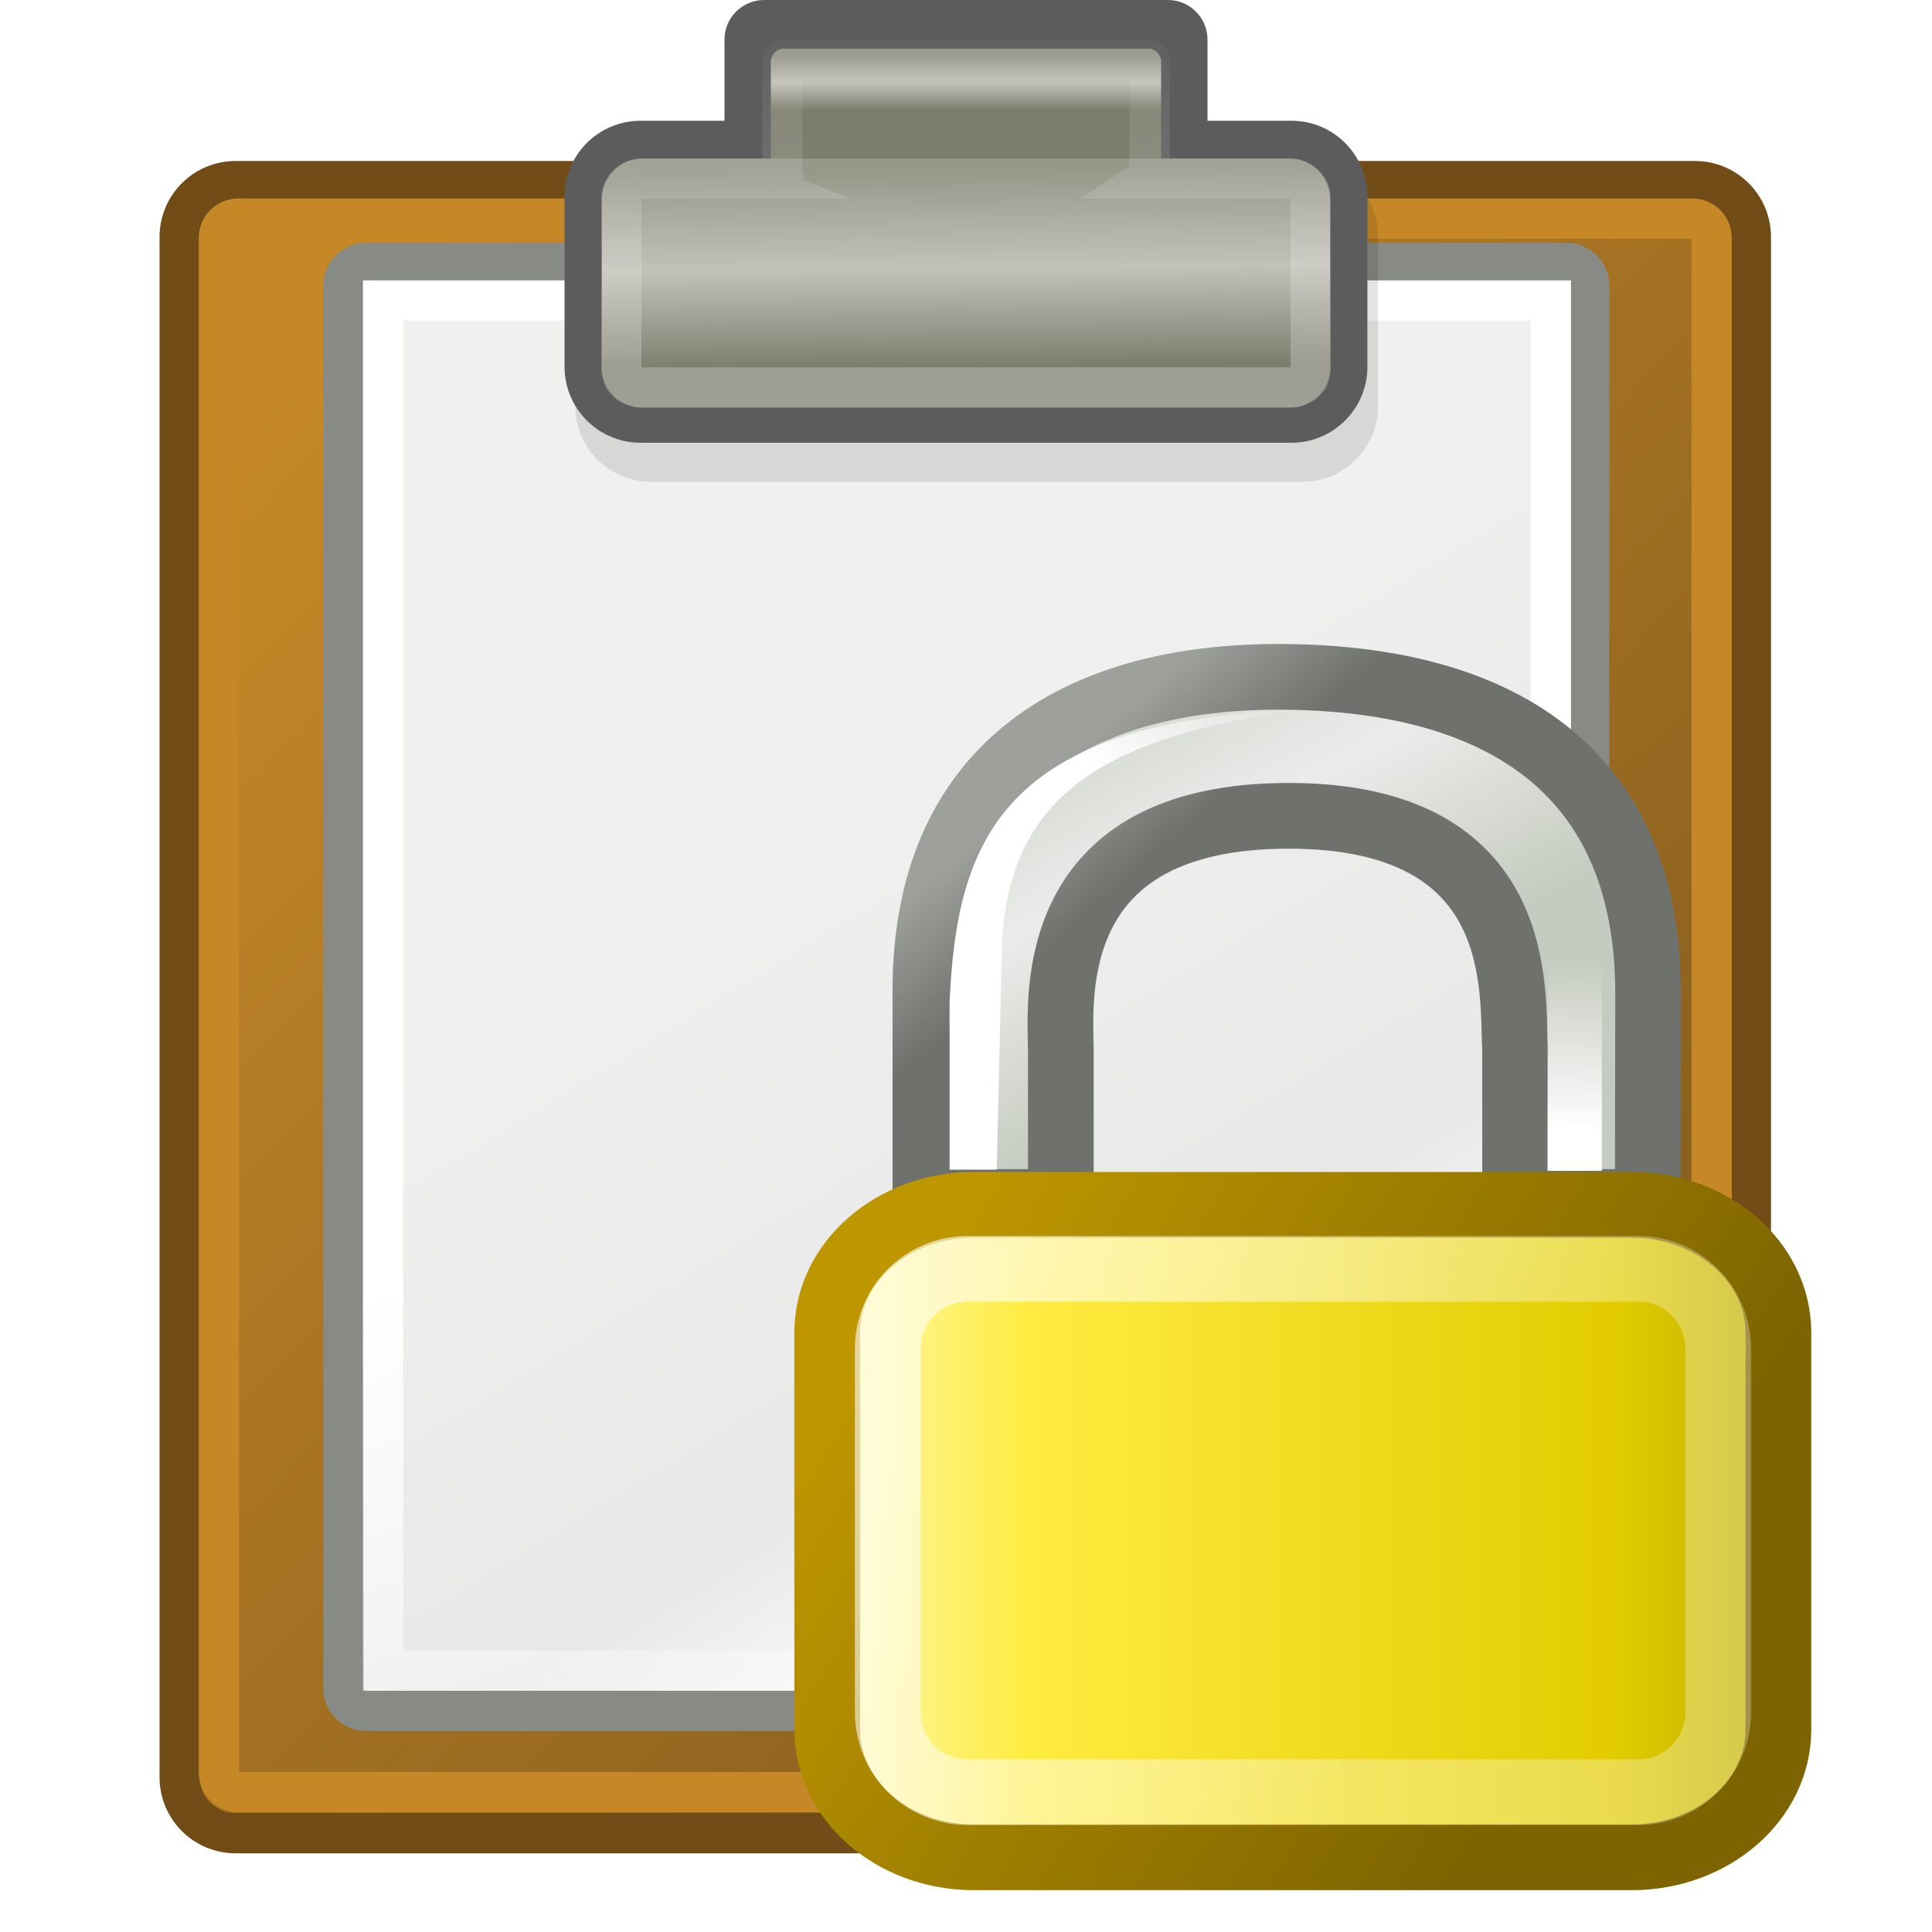
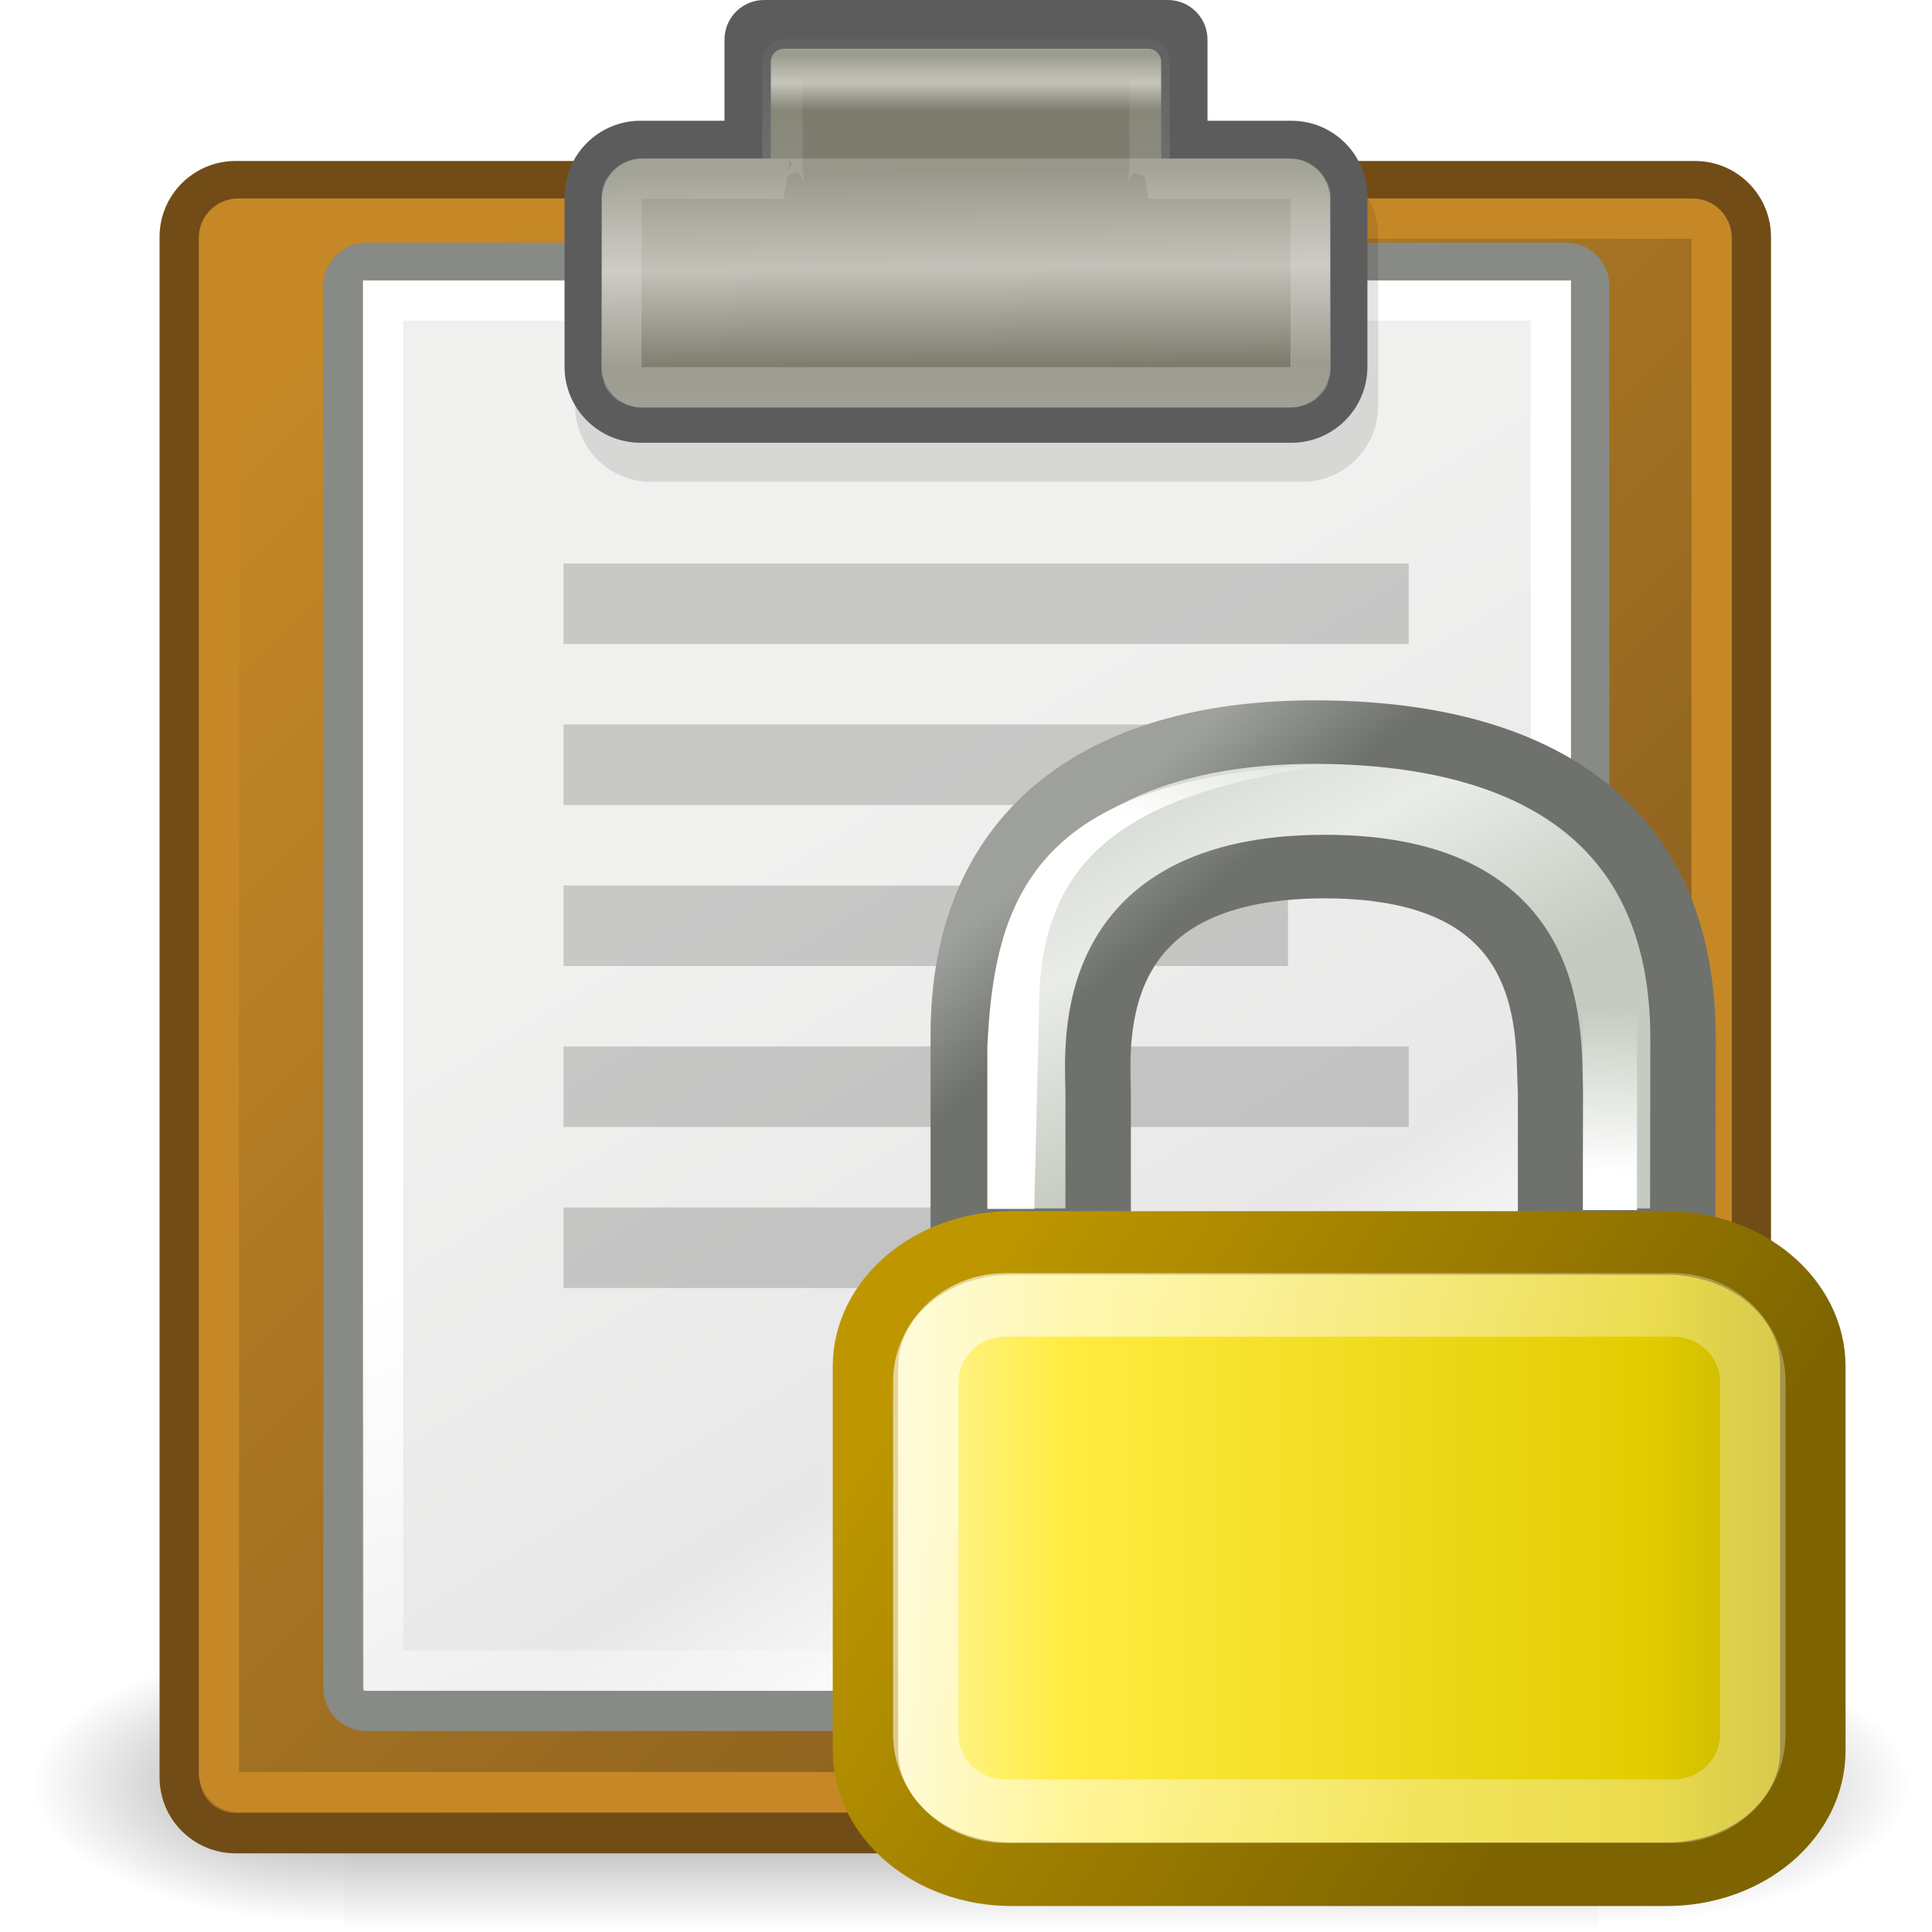
- <svg xmlns="http://www.w3.org/2000/svg" xmlns:xlink="http://www.w3.org/1999/xlink" width="48px" height="48px" id="svg12360">
+ <svg xmlns="http://www.w3.org/2000/svg" xmlns:xlink="http://www.w3.org/1999/xlink" width="48" height="48" id="svg12360" version="1.1">
  <defs id="defs12362">
+     <linearGradient id="linearGradient3871">
+       <stop style="stop-color:#000000;stop-opacity:1;" offset="0" id="stop3873" />
+       <stop style="stop-color:#000000;stop-opacity:0;" offset="1" id="stop3875" />
+     </linearGradient>
+     <radialGradient xlink:href="#linearGradient5060" id="radialGradient5031" gradientUnits="userSpaceOnUse" gradientTransform="matrix(-2.774389,0,0,1.969706,112.7623,-872.8854)" cx="605.714" cy="486.648" fx="605.714" fy="486.648" r="117.143" />
+     <linearGradient id="linearGradient5060">
+       <stop style="stop-color:black;stop-opacity:1;" offset="0" id="stop5062" />
+       <stop style="stop-color:black;stop-opacity:0;" offset="1" id="stop5064" />
+     </linearGradient>
+     <radialGradient xlink:href="#linearGradient5060" id="radialGradient5029" gradientUnits="userSpaceOnUse" gradientTransform="matrix(2.774389,0,0,1.969706,-1891.633,-872.8854)" cx="605.714" cy="486.648" fx="605.714" fy="486.648" r="117.143" />
+     <linearGradient id="linearGradient5048">
+       <stop style="stop-color:black;stop-opacity:0;" offset="0" id="stop5050" />
+       <stop id="stop5056" offset="0.5" style="stop-color:black;stop-opacity:1;" />
+       <stop style="stop-color:black;stop-opacity:0;" offset="1" id="stop5052" />
+     </linearGradient>
+     <linearGradient xlink:href="#linearGradient5048" id="linearGradient5027" gradientUnits="userSpaceOnUse" gradientTransform="matrix(2.774389,0,0,1.969706,-1892.179,-872.8854)" x1="302.857" y1="366.648" x2="302.857" y2="609.505" />
    <linearGradient id="linearGradient2259">
      <stop style="stop-color:#ffffff;stop-opacity:1;" offset="0" id="stop2261" />
      <stop style="stop-color:#ffffff;stop-opacity:0;" offset="1" id="stop2263" />
    </linearGradient>
    <linearGradient id="linearGradient2251">
      <stop style="stop-color:#ffffff;stop-opacity:1;" offset="0" id="stop2253" />
      <stop style="stop-color:#ffffff;stop-opacity:0;" offset="1" id="stop2255" />
    </linearGradient>
    <linearGradient id="linearGradient2239">
      <stop style="stop-color:#ffffff;stop-opacity:1;" offset="0" id="stop2241" />
      <stop style="stop-color:#ffffff;stop-opacity:0;" offset="1" id="stop2243" />
    </linearGradient>
    <linearGradient id="linearGradient2224">
      <stop style="stop-color:#7c7c7c;stop-opacity:1;" offset="0" id="stop2226" />
      <stop style="stop-color:#b8b8b8;stop-opacity:1;" offset="1" id="stop2228" />
    </linearGradient>
    <linearGradient id="linearGradient2216">
      <stop style="stop-color:#000000;stop-opacity:1;" offset="0" id="stop2218" />
      <stop style="stop-color:#000000;stop-opacity:0;" offset="1" id="stop2220" />
    </linearGradient>
    <linearGradient id="linearGradient15234">
      <stop style="stop-color:#97978a;stop-opacity:1;" offset="0" id="stop15236" />
      <stop id="stop15242" offset="0.5" style="stop-color:#c2c2b9;stop-opacity:1;" />
      <stop style="stop-color:#7d7d6f;stop-opacity:1;" offset="1" id="stop15238" />
    </linearGradient>
    <linearGradient id="linearGradient15218">
      <stop style="stop-color:#f0f0ef;stop-opacity:1;" offset="0" id="stop15220" />
      <stop id="stop2269" offset="0.599" style="stop-color:#e8e8e8;stop-opacity:1;" />
      <stop id="stop2267" offset="0.828" style="stop-color:#ffffff;stop-opacity:1;" />
      <stop style="stop-color:#d8d8d3;stop-opacity:1;" offset="1" id="stop15222" />
    </linearGradient>
    <linearGradient id="linearGradient14484">
      <stop style="stop-color:#c68827;stop-opacity:1;" offset="0" id="stop14486" />
      <stop style="stop-color:#89601f;stop-opacity:1;" offset="1" id="stop14488" />
    </linearGradient>
    <linearGradient id="linearGradient13746">
      <stop style="stop-color:#646459;stop-opacity:1;" offset="0" id="stop13748" />
      <stop style="stop-color:#646459;stop-opacity:0;" offset="1" id="stop13750" />
    </linearGradient>
-     <radialGradient xlink:href="#linearGradient13746" id="radialGradient13752" cx="24.648" cy="45.273" fx="24.648" fy="45.273" r="21.011" gradientTransform="matrix(1,0,0,0.110577,4.987330e-17,40.26648)" gradientUnits="userSpaceOnUse" />
+     <radialGradient xlink:href="#linearGradient13746" id="radialGradient13752" cx="24.648" cy="45.273" fx="24.648" fy="45.273" r="21.011" gradientTransform="matrix(1,0,0,0.110577,0,40.26648)" gradientUnits="userSpaceOnUse" />
    <linearGradient xlink:href="#linearGradient14484" id="linearGradient14490" x1="6.107" y1="10.451" x2="33.857" y2="37.88" gradientUnits="userSpaceOnUse" />
-     <linearGradient xlink:href="#linearGradient15218" id="linearGradient15224" x1="22.308" y1="18.992" x2="35.785" y2="39.498" gradientUnits="userSpaceOnUse" gradientTransform="matrix(1.065698,0,0,0.987595,-1.564439,7.487332e-2)" />
+     <linearGradient xlink:href="#linearGradient15218" id="linearGradient15224" x1="22.308" y1="18.992" x2="35.785" y2="39.498" gradientUnits="userSpaceOnUse" gradientTransform="matrix(1.065698,0,0,0.987595,-1.564439,0.07487332)" />
    <linearGradient xlink:href="#linearGradient15234" id="linearGradient15240" x1="25.405" y1="3.818" x2="25.464" y2="9.323" gradientUnits="userSpaceOnUse" gradientTransform="matrix(1.052632,0,0,1,-1.789474,0)" />
    <linearGradient xlink:href="#linearGradient2216" id="linearGradient2222" x1="36.812" y1="39.156" x2="39.062" y2="42.062" gradientUnits="userSpaceOnUse" />
    <linearGradient xlink:href="#linearGradient2224" id="linearGradient2230" x1="35.997" y1="40.458" x2="33.665" y2="37.771" gradientUnits="userSpaceOnUse" />
    <linearGradient xlink:href="#linearGradient2239" id="linearGradient2245" x1="25.683" y1="12.172" x2="25.692" y2="-0.203" gradientUnits="userSpaceOnUse" />
    <linearGradient xlink:href="#linearGradient2251" id="linearGradient2257" x1="33.396" y1="36.921" x2="34.17" y2="38.07" gradientUnits="userSpaceOnUse" />
    <linearGradient xlink:href="#linearGradient2259" id="linearGradient2265" x1="26.076" y1="26.697" x2="30.811" y2="42.007" gradientUnits="userSpaceOnUse" />
    <linearGradient xlink:href="#linearGradient15234" id="linearGradient2283" gradientUnits="userSpaceOnUse" gradientTransform="matrix(0.538743,0,0,0.511806,10.8008,-0.58264)" x1="25.405" y1="3.818" x2="25.405" y2="6.481" />
    <linearGradient xlink:href="#linearGradient15234" id="linearGradient2287" gradientUnits="userSpaceOnUse" gradientTransform="matrix(1.005222,0,0,0.883928,-0.627923,0.84375)" x1="25.405" y1="3.818" x2="25.464" y2="9.323" />
-     <linearGradient y2="14.26" x2="11.779" y1="20.58" x1="11.5" gradientTransform="matrix(0.980472,0,0,0.490236,34.67523,22.83397)" gradientUnits="userSpaceOnUse" id="linearGradient1898" xlink:href="#linearGradient12071" />
-     <linearGradient y2="3.957" x2="17.859" y1="6.88" x1="14.218" gradientTransform="matrix(0.980472,0,0,0.461806,23.89003,23.47875)" gradientUnits="userSpaceOnUse" id="linearGradient1896" xlink:href="#linearGradient12071" />
-     <linearGradient y2="36.127" x2="30.875" y1="25.002" x1="10.907" gradientTransform="matrix(0.453445,0,0,0.470026,30.17248,24.3894)" gradientUnits="userSpaceOnUse" id="linearGradient1894" xlink:href="#linearGradient9845" />
-     <linearGradient y2="25.794" x2="8.671" y1="41.792" x1="31.63" gradientTransform="matrix(0.490236,0,0,0.534297,29.28263,22.22637)" gradientUnits="userSpaceOnUse" id="linearGradient1892" xlink:href="#linearGradient11327" />
-     <linearGradient y2="32.162" x2="40.938" y1="32.162" x1="6.727" gradientTransform="matrix(0.490236,0,0,0.534297,29.28263,21.67589)" gradientUnits="userSpaceOnUse" id="linearGradient1890" xlink:href="#linearGradient2092" />
-     <linearGradient y2="6.04" x2="16.198" y1="9.664" x1="19.251" gradientTransform="matrix(0.480246,0,0,0.497322,29.22711,23.01153)" gradientUnits="userSpaceOnUse" id="linearGradient1888" xlink:href="#linearGradient11335" />
-     <linearGradient y2="18.414" x2="20.087" y1="4.36" x1="12.887" gradientTransform="matrix(0.480246,0,0,0.497322,29.22711,23.01153)" gradientUnits="userSpaceOnUse" id="linearGradient1886" xlink:href="#linearGradient10591" />
-     <linearGradient xlink:href="#linearGradient2329" id="linearGradient2337" x1="-35.123" y1="34.242" x2="-35.075" y2="30.962" gradientUnits="userSpaceOnUse" />
-     <linearGradient xlink:href="#linearGradient2321" id="linearGradient2327" x1="-35.658" y1="33.416" x2="-35.658" y2="28.206" gradientUnits="userSpaceOnUse" />
-     <linearGradient xlink:href="#linearGradient2253" id="linearGradient1561" gradientUnits="userSpaceOnUse" gradientTransform="matrix(1.104397,0,0,0.905471,4.5,2.875)" x1="10.391" y1="5.382" x2="32.537" y2="31.246" />
-     <linearGradient xlink:href="#linearGradient2711" id="linearGradient2733" gradientUnits="userSpaceOnUse" x1="34.301" y1="3.938" x2="35.521" y2="3.845" />
-     <linearGradient xlink:href="#linearGradient2711" id="linearGradient2729" gradientUnits="userSpaceOnUse" x1="34.301" y1="3.938" x2="35.521" y2="3.845" />
-     <linearGradient xlink:href="#linearGradient2711" id="linearGradient2725" gradientUnits="userSpaceOnUse" x1="34.301" y1="3.938" x2="35.521" y2="3.845" />
-     <linearGradient xlink:href="#linearGradient2711" id="linearGradient2721" gradientUnits="userSpaceOnUse" x1="34.301" y1="3.938" x2="35.521" y2="3.845" />
-     <linearGradient xlink:href="#linearGradient2711" id="linearGradient2717" x1="34.301" y1="3.938" x2="35.521" y2="3.845" gradientUnits="userSpaceOnUse" />
-     <linearGradient xlink:href="#linearGradient2701" id="linearGradient2707" gradientTransform="matrix(1.816345,0,0,1.278927,2.5,-40.24508)" x1="12.207" y1="53.535" x2="12.128" y2="64.893" gradientUnits="userSpaceOnUse" />
-     <linearGradient xlink:href="#linearGradient2683" id="linearGradient2689" gradientTransform="matrix(5.705159,0,0,0.17528,5.5,2.195627)" x1="3.707" y1="171.291" x2="3.707" y2="162.451" gradientUnits="userSpaceOnUse" />
-     <linearGradient xlink:href="#linearGradient2675" id="linearGradient2681" gradientTransform="matrix(1.174139,0,0,0.945431,5.221825,1.543476)" x1="19.15" y1="32.622" x2="16.316" y2="8.867" gradientUnits="userSpaceOnUse" />
-     <linearGradient xlink:href="#linearGradient2667" id="linearGradient2673" gradientTransform="matrix(1.238977,0,0,0.895955,5.090553,1.543476)" x1="11.492" y1="1.654" x2="17.199" y2="26.729" gradientUnits="userSpaceOnUse" />
-     <radialGradient gradientUnits="userSpaceOnUse" r="8.766" fy="67.502" fx="12.576" cy="67.502" cx="12.576" gradientTransform="scale(1.925808,0.519262)" id="radialGradient2460" xlink:href="#linearGradient2454" />
-     <linearGradient gradientUnits="userSpaceOnUse" y2="55.201" x2="34.975" y1="13.005" x1="17.698" gradientTransform="matrix(1.108069,0,0,0.902471,5.5,3.875)" id="linearGradient2421" xlink:href="#linearGradient2415" />
-     <linearGradient gradientUnits="userSpaceOnUse" y2="33.34" x2="34.784" y1="7.229" x1="8.612" gradientTransform="matrix(1.129863,0,0,0.885063,2.875,1.570628)" id="linearGradient1506" xlink:href="#linearGradient2245" />
-     <linearGradient id="linearGradient1502">
-       <stop id="stop2247" offset="0" style="stop-color:#dde1d9;stop-opacity:1;" />
-       <stop id="stop2249" offset="1" style="stop-color:#cacdc6;stop-opacity:1;" />
+     <linearGradient xlink:href="#linearGradient10591" id="linearGradient1886" gradientUnits="userSpaceOnUse" gradientTransform="matrix(0.480246,0,0,0.497322,29.22711,23.01153)" x1="12.887" y1="4.36" x2="20.087" y2="18.414" />
+     <linearGradient id="linearGradient10591">
+       <stop style="stop-color:#cad0c6;stop-opacity:1;" offset="0" id="stop10593" />
+       <stop id="stop10599" offset="0.5" style="stop-color:#eaece9;stop-opacity:1;" />
+       <stop style="stop-color:#c5cbc0;stop-opacity:1;" offset="1" id="stop10595" />
    </linearGradient>
-     <linearGradient id="linearGradient2253">
-       <stop id="stop1499" offset="0" style="stop-color:#8f8f8f;stop-opacity:1;" />
-       <stop id="stop2257" offset="1" style="stop-color:#494949;stop-opacity:1;" />
+     <linearGradient xlink:href="#linearGradient11335" id="linearGradient1888" gradientUnits="userSpaceOnUse" gradientTransform="matrix(0.480246,0,0,0.497322,29.22711,23.01153)" x1="19.251" y1="9.664" x2="16.198" y2="6.04" />
+     <linearGradient id="linearGradient11335">
+       <stop style="stop-color:#6f716d;stop-opacity:1;" offset="0" id="stop11337" />
+       <stop style="stop-color:#9ea09c;stop-opacity:1;" offset="1" id="stop11339" />
    </linearGradient>
-     <linearGradient id="linearGradient2415">
-       <stop id="stop2417" offset="0" style="stop-color:#ffffff;stop-opacity:1;" />
-       <stop id="stop2419" offset="1" style="stop-color:#ffffff;stop-opacity:0;" />
+     <linearGradient xlink:href="#linearGradient2092" id="linearGradient1890" gradientUnits="userSpaceOnUse" gradientTransform="matrix(0.490236,0,0,0.534297,29.28263,21.67589)" x1="6.727" y1="32.162" x2="40.938" y2="32.162" />
+     <linearGradient id="linearGradient2092">
+       <stop id="stop2094" offset="0" style="stop-color:#fff7b0;stop-opacity:1;" />
+       <stop style="stop-color:#ffec41;stop-opacity:1;" offset="0.21" id="stop2098" />
+       <stop id="stop2293" offset="0.84" style="stop-color:#e2cc00;stop-opacity:1;" />
+       <stop id="stop2100" offset="1" style="stop-color:#c3af00;stop-opacity:1;" />
    </linearGradient>
-     <linearGradient id="linearGradient2454">
-       <stop id="stop2456" offset="0" style="stop-color:#000000;stop-opacity:1;" />
-       <stop id="stop2458" offset="1" style="stop-color:#000000;stop-opacity:0;" />
+     <linearGradient xlink:href="#linearGradient11327" id="linearGradient1892" gradientUnits="userSpaceOnUse" gradientTransform="matrix(0.490236,0,0,0.534297,29.28263,22.22637)" x1="31.63" y1="41.792" x2="8.671" y2="25.794" />
+     <linearGradient id="linearGradient11327">
+       <stop style="stop-color:#7d6400;stop-opacity:1;" offset="0" id="stop11329" />
+       <stop style="stop-color:#be9700;stop-opacity:1;" offset="1" id="stop11331" />
    </linearGradient>
-     <linearGradient id="linearGradient2667">
-       <stop style="stop-color:#ffffff;stop-opacity:1;" offset="0" id="stop2669" />
-       <stop style="stop-color:#fcfcff;stop-opacity:0;" offset="1" id="stop2671" />
+     <linearGradient xlink:href="#linearGradient9845" id="linearGradient1894" gradientUnits="userSpaceOnUse" gradientTransform="matrix(0.453445,0,0,0.470026,30.17248,24.3894)" x1="10.907" y1="25.002" x2="30.875" y2="36.127" />
+     <linearGradient id="linearGradient9845">
+       <stop style="stop-color:#ffffff;stop-opacity:1;" offset="0" id="stop9847" />
+       <stop style="stop-color:#ffffff;stop-opacity:0.495;" offset="1" id="stop9849" />
    </linearGradient>
-     <linearGradient id="linearGradient2675">
-       <stop style="stop-color:#5b5b97;stop-opacity:1;" offset="0" id="stop2677" />
-       <stop style="stop-color:#1b1b43;stop-opacity:1;" offset="1" id="stop2679" />
+     <linearGradient xlink:href="#linearGradient12071" id="linearGradient1896" gradientUnits="userSpaceOnUse" gradientTransform="matrix(0.980472,0,0,0.461806,23.89003,23.47875)" x1="14.218" y1="6.88" x2="17.859" y2="3.957" />
+     <linearGradient id="linearGradient12071">
+       <stop style="stop-color:#ffffff;stop-opacity:1;" offset="0" id="stop12073" />
+       <stop style="stop-color:#ffffff;stop-opacity:0;" offset="1" id="stop12075" />
    </linearGradient>
-     <linearGradient id="linearGradient2683">
-       <stop style="stop-color:#000000;stop-opacity:1;" offset="0" id="stop2685" />
-       <stop style="stop-color:#000000;stop-opacity:0;" offset="1" id="stop2687" />
-     </linearGradient>
-     <linearGradient id="linearGradient2701">
-       <stop style="stop-color:#585956;stop-opacity:1;" offset="0" id="stop2703" />
-       <stop style="stop-color:#bbbeb8;stop-opacity:1;" offset="1" id="stop2705" />
-     </linearGradient>
-     <linearGradient id="linearGradient2711">
-       <stop style="stop-color:#909090;stop-opacity:1;" offset="0" id="stop2713" />
-       <stop style="stop-color:#bebebe;stop-opacity:0;" offset="1" id="stop2715" />
-     </linearGradient>
-     <linearGradient id="linearGradient2321">
-       <stop style="stop-color:#7b7f7a;stop-opacity:1;" offset="0" id="stop2323" />
-       <stop style="stop-color:#7b7f7a;stop-opacity:0;" offset="1" id="stop2325" />
-     </linearGradient>
-     <linearGradient id="linearGradient2329">
-       <stop style="stop-color:#ffffff;stop-opacity:1;" offset="0" id="stop2331" />
-       <stop style="stop-color:#ffffff;stop-opacity:0;" offset="1" id="stop2333" />
-     </linearGradient>
-     <linearGradient id="linearGradient10591">
-       <stop id="stop10593" offset="0" style="stop-color:#cad0c6;stop-opacity:1;" />
-       <stop style="stop-color:#eaece9;stop-opacity:1;" offset="0.5" id="stop10599" />
-       <stop id="stop10595" offset="1" style="stop-color:#c5cbc0;stop-opacity:1;" />
-     </linearGradient>
-     <linearGradient id="linearGradient11335">
-       <stop id="stop11337" offset="0" style="stop-color:#6f716d;stop-opacity:1;" />
-       <stop id="stop11339" offset="1" style="stop-color:#9ea09c;stop-opacity:1;" />
-     </linearGradient>
-     <linearGradient id="linearGradient2092">
-       <stop style="stop-color:#fff7b0;stop-opacity:1;" offset="0" id="stop2094" />
-       <stop id="stop2098" offset="0.21" style="stop-color:#ffec41;stop-opacity:1;" />
-       <stop style="stop-color:#e2cc00;stop-opacity:1;" offset="0.84" id="stop2293" />
-       <stop style="stop-color:#c3af00;stop-opacity:1;" offset="1" id="stop2100" />
-     </linearGradient>
-     <linearGradient id="linearGradient11327">
-       <stop id="stop11329" offset="0" style="stop-color:#7d6400;stop-opacity:1;" />
-       <stop id="stop11331" offset="1" style="stop-color:#be9700;stop-opacity:1;" />
-     </linearGradient>
-     <linearGradient id="linearGradient9845">
-       <stop id="stop9847" offset="0" style="stop-color:#ffffff;stop-opacity:1;" />
-       <stop id="stop9849" offset="1" style="stop-color:#ffffff;stop-opacity:0.495;" />
-     </linearGradient>
-     <linearGradient id="linearGradient12071">
-       <stop id="stop12073" offset="0" style="stop-color:#ffffff;stop-opacity:1;" />
-       <stop id="stop12075" offset="1" style="stop-color:#ffffff;stop-opacity:0;" />
-     </linearGradient>
+     <linearGradient xlink:href="#linearGradient12071" id="linearGradient1898" gradientUnits="userSpaceOnUse" gradientTransform="matrix(0.980472,0,0,0.490236,34.67523,22.83397)" x1="11.5" y1="20.58" x2="11.779" y2="14.26" />
+     <linearGradient y2="14.26" x2="11.779" y1="20.58" x1="11.5" gradientTransform="matrix(0.980472,0,0,0.490236,34.67523,22.83397)" gradientUnits="userSpaceOnUse" id="linearGradient3131" xlink:href="#linearGradient12071" />
+     <linearGradient xlink:href="#linearGradient3871" id="linearGradient3877" x1="31.01" y1="38.446" x2="37.838" y2="38.446" gradientUnits="userSpaceOnUse" />
+     <linearGradient xlink:href="#linearGradient10591" id="linearGradient3111" gradientUnits="userSpaceOnUse" gradientTransform="matrix(0.480246,0,0,0.497322,29.22711,23.01153)" x1="12.887" y1="4.36" x2="20.087" y2="18.414" />
+     <linearGradient xlink:href="#linearGradient11335" id="linearGradient3113" gradientUnits="userSpaceOnUse" gradientTransform="matrix(0.480246,0,0,0.497322,29.22711,23.01153)" x1="19.251" y1="9.664" x2="16.198" y2="6.04" />
+     <linearGradient xlink:href="#linearGradient2092" id="linearGradient3115" gradientUnits="userSpaceOnUse" gradientTransform="matrix(0.490236,0,0,0.534297,29.28263,21.67589)" x1="6.727" y1="32.162" x2="40.938" y2="32.162" />
+     <linearGradient xlink:href="#linearGradient11327" id="linearGradient3117" gradientUnits="userSpaceOnUse" gradientTransform="matrix(0.490236,0,0,0.534297,29.28263,22.22637)" x1="31.63" y1="41.792" x2="8.671" y2="25.794" />
+     <linearGradient xlink:href="#linearGradient9845" id="linearGradient3119" gradientUnits="userSpaceOnUse" gradientTransform="matrix(0.453445,0,0,0.470026,30.17248,24.3894)" x1="10.907" y1="25.002" x2="30.875" y2="36.127" />
+     <linearGradient xlink:href="#linearGradient12071" id="linearGradient3121" gradientUnits="userSpaceOnUse" gradientTransform="matrix(0.980472,0,0,0.461806,23.89003,23.47875)" x1="14.218" y1="6.88" x2="17.859" y2="3.957" />
+     <linearGradient xlink:href="#linearGradient12071" id="linearGradient3123" gradientUnits="userSpaceOnUse" gradientTransform="matrix(0.980472,0,0,0.490236,34.67523,22.83397)" x1="11.5" y1="20.58" x2="11.779" y2="14.26" />
  </defs>
  <g id="layer1">
-     <rect style="opacity:1;fill:url(#linearGradient14490);fill-opacity:1.0;fill-rule:evenodd;stroke:#714c16;stroke-width:1;stroke-linecap:butt;stroke-linejoin:miter;stroke-miterlimit:4;stroke-dasharray:none;stroke-dashoffset:0;stroke-opacity:1" id="rect12368" width="39.036" height="41.045" x="4.464" y="4.5" rx="1.388" ry="1.388" />
-     <rect style="opacity:1;fill:url(#linearGradient15224);fill-opacity:1;fill-rule:evenodd;stroke:#888a85;stroke-width:1;stroke-linecap:butt;stroke-linejoin:miter;stroke-miterlimit:4;stroke-dasharray:none;stroke-dashoffset:0;stroke-opacity:1" id="rect12413" width="30.952" height="35.977" x="8.532" y="6.53" rx="0.567" ry="0.567" />
-     <rect style="opacity:1;fill:#5c5c5c;fill-opacity:1;fill-rule:evenodd;stroke:none;stroke-width:1;stroke-linecap:butt;stroke-linejoin:miter;stroke-miterlimit:4;stroke-dasharray:none;stroke-dashoffset:0;stroke-opacity:1" id="rect13756" width="12" height="4" x="18" y="0" rx="0.984" ry="0.984" />
-     <rect style="opacity:1;fill:none;fill-opacity:1;fill-rule:evenodd;stroke:url(#linearGradient2265);stroke-width:1;stroke-linecap:butt;stroke-linejoin:miter;stroke-miterlimit:4;stroke-dasharray:none;stroke-dashoffset:0;stroke-opacity:1" id="rect15244" width="29.014" height="34.041" x="9.517" y="7.467" rx="0" ry="0" />
-     <rect style="opacity:1;fill:none;fill-opacity:1;fill-rule:evenodd;stroke:#c68827;stroke-width:1;stroke-linecap:butt;stroke-linejoin:miter;stroke-miterlimit:4;stroke-dasharray:none;stroke-dashoffset:0;stroke-opacity:1" id="rect15974" width="37.086" height="39.093" x="5.439" y="5.431" rx="0.479" ry="0.479" />
-     <rect ry="1.388" rx="1.388" y="4.472" x="14.791" height="7" width="18.947" id="rect2208" style="opacity:0.108;fill:#000000;fill-opacity:1;fill-rule:evenodd;stroke:#000000;stroke-width:1;stroke-linecap:butt;stroke-linejoin:miter;stroke-miterlimit:4;stroke-dasharray:none;stroke-dashoffset:0;stroke-opacity:1" />
-     <rect ry="1.388" rx="1.388" y="3.5" x="14.526" height="7" width="18.947" id="rect2285" style="opacity:1;fill:url(#linearGradient15240);fill-opacity:1;fill-rule:evenodd;stroke:#5c5c5c;stroke-width:1;stroke-linecap:butt;stroke-linejoin:miter;stroke-miterlimit:4;stroke-dasharray:none;stroke-dashoffset:0;stroke-opacity:1" />
-     <rect ry="0.325" rx="0.325" y="1.209" x="19.151" height="3.583" width="9.697" id="rect2281" style="opacity:1;fill:url(#linearGradient2283);fill-opacity:1;fill-rule:evenodd;stroke:none;stroke-width:1;stroke-linecap:butt;stroke-linejoin:miter;stroke-miterlimit:4;stroke-dasharray:none;stroke-dashoffset:0;stroke-opacity:1" />
-     <rect style="opacity:1;fill:url(#linearGradient2287);fill-opacity:1;fill-rule:evenodd;stroke:none;stroke-width:1;stroke-linecap:butt;stroke-linejoin:miter;stroke-miterlimit:4;stroke-dasharray:none;stroke-dashoffset:0;stroke-opacity:1" id="rect13754" width="18.094" height="6.188" x="14.953" y="3.938" rx="1.013" ry="1.013" />
-     <path style="opacity:0.489;color:#000000;fill:url(#linearGradient2222);fill-opacity:1.0;fill-rule:evenodd;stroke:none;stroke-width:1;stroke-linecap:butt;stroke-linejoin:miter;marker:none;marker-start:none;marker-mid:none;marker-end:none;stroke-miterlimit:4;stroke-dasharray:none;stroke-dashoffset:0;stroke-opacity:1;visibility:visible;display:inline;overflow:visible" d="M 39.018,36.25 L 39.062,42.062 L 30.562,42.018 L 39.018,36.25 z " id="path2212" />
-     <path style="opacity:0.317;fill:none;fill-opacity:1;fill-rule:evenodd;stroke:url(#linearGradient2245);stroke-width:1;stroke-linecap:butt;stroke-linejoin:miter;stroke-miterlimit:4;stroke-dasharray:none;stroke-dashoffset:0;stroke-opacity:1" d="M 19.469 1.469 C 19.467 1.471 19.47 1.498 19.469 1.5 C 19.468 1.503 19.438 1.497 19.438 1.5 L 19.438 4.375 C 19.438 4.381 19.466 4.401 19.469 4.406 C 19.471 4.408 19.466 4.436 19.469 4.438 L 15.938 4.438 C 15.92 4.438 15.892 4.436 15.875 4.438 C 15.841 4.443 15.781 4.457 15.75 4.469 C 15.612 4.527 15.482 4.668 15.438 4.812 C 15.427 4.854 15.438 4.924 15.438 4.969 L 15.438 9.125 C 15.438 9.143 15.436 9.17 15.438 9.188 C 15.443 9.222 15.457 9.281 15.469 9.312 C 15.478 9.336 15.487 9.385 15.5 9.406 C 15.505 9.413 15.526 9.431 15.531 9.438 C 15.552 9.463 15.6 9.51 15.625 9.531 C 15.638 9.541 15.673 9.554 15.688 9.562 C 15.702 9.57 15.735 9.587 15.75 9.594 C 15.781 9.605 15.841 9.62 15.875 9.625 C 15.892 9.627 15.92 9.625 15.938 9.625 L 32.062 9.625 C 32.08 9.625 32.108 9.627 32.125 9.625 C 32.159 9.62 32.219 9.605 32.25 9.594 C 32.265 9.587 32.298 9.57 32.312 9.562 C 32.327 9.554 32.362 9.541 32.375 9.531 C 32.4 9.51 32.448 9.463 32.469 9.438 C 32.474 9.431 32.495 9.413 32.5 9.406 C 32.513 9.385 32.522 9.336 32.531 9.312 C 32.543 9.281 32.557 9.222 32.562 9.188 C 32.564 9.17 32.562 9.143 32.562 9.125 L 32.562 4.969 C 32.562 4.924 32.573 4.854 32.562 4.812 C 32.518 4.668 32.388 4.527 32.25 4.469 C 32.219 4.457 32.159 4.443 32.125 4.438 C 32.108 4.436 32.08 4.438 32.062 4.438 L 28.531 4.438 C 28.534 4.436 28.529 4.408 28.531 4.406 C 28.534 4.401 28.562 4.381 28.562 4.375 L 28.562 1.5 C 28.562 1.497 28.532 1.503 28.531 1.5 C 28.53 1.498 28.533 1.471 28.531 1.469 C 28.528 1.468 28.503 1.469 28.5 1.469 L 19.5 1.469 C 19.497 1.469 19.472 1.468 19.469 1.469 z " id="rect2232" />
-     <path style="opacity:1;color:#000000;fill:url(#linearGradient2230);fill-opacity:1.0;fill-rule:evenodd;stroke:#868a84;stroke-width:1;stroke-linecap:butt;stroke-linejoin:miter;marker:none;marker-start:none;marker-mid:none;marker-end:none;stroke-miterlimit:4;stroke-dasharray:none;stroke-dashoffset:0;stroke-opacity:1;visibility:visible;display:inline;overflow:visible" d="M 30.059,42.087 C 31.85,42.255 39.049,37.717 39.54,33.699 C 37.977,36.122 34.585,35.667 30.476,35.826 C 30.476,35.826 30.872,41.587 30.059,42.087 z " id="path2210" />
-     <path id="path2247" d="M 31.51,40.687 C 32.879,40.003 36.039,38.086 37.338,36.205 C 35.546,36.581 34.347,36.795 31.611,36.9 C 31.611,36.9 31.697,39.912 31.51,40.687 z " style="opacity:0.369;color:#000000;fill:none;fill-opacity:1;fill-rule:evenodd;stroke:url(#linearGradient2257);stroke-width:1;stroke-linecap:butt;stroke-linejoin:miter;marker:none;marker-start:none;marker-mid:none;marker-end:none;stroke-miterlimit:4;stroke-dasharray:none;stroke-dashoffset:0;stroke-opacity:1;visibility:visible;display:inline;overflow:visible" />
-     <g id="g1529" transform="matrix(1.631663,0,0,1.631663,-7.203818,2.952894)">
-       <g transform="matrix(0.844217,0,0,0.844217,-10.3995,-12.36372)" id="g1879">
-         <path style="fill:url(#linearGradient1886);fill-opacity:1;fill-rule:evenodd;stroke:url(#linearGradient1888);stroke-width:1.185;stroke-linecap:butt;stroke-linejoin:miter;stroke-miterlimit:4;stroke-dasharray:none;stroke-opacity:1" d="M 34.239,34.181 L 34.239,30.36 C 34.239,26.446 36.862,24.661 40.763,24.71 C 44.685,24.759 47.274,26.462 47.274,30.422 L 47.268,34.181 L 44.875,34.181 L 44.875,31.406 C 44.81,30.443 45.142,27.216 40.79,27.216 C 36.409,27.216 36.666,30.455 36.682,31.425 L 36.682,34.181 L 34.239,34.181 z " id="path2086" />
-         <rect style="fill:url(#linearGradient1890);fill-opacity:1;fill-rule:evenodd;stroke:url(#linearGradient1892);stroke-width:1.185;stroke-linecap:round;stroke-linejoin:round;stroke-miterlimit:4;stroke-dasharray:none;stroke-dashoffset:0;stroke-opacity:1" id="rect1314" width="17.156" height="11.769" x="32.468" y="34.232" rx="2.647" ry="2.303" />
-         <rect style="fill:none;fill-opacity:1;fill-rule:evenodd;stroke:url(#linearGradient1894);stroke-width:1.185;stroke-linecap:round;stroke-linejoin:round;stroke-miterlimit:4;stroke-dasharray:none;stroke-dashoffset:0;stroke-opacity:0.601" id="rect6903" width="14.978" height="9.439" x="33.56" y="35.387" rx="1.439" ry="1.439" />
-         <path style="fill:url(#linearGradient1896);fill-opacity:1;fill-rule:evenodd;stroke:none;stroke-width:1;stroke-linecap:round;stroke-linejoin:round;stroke-miterlimit:4;stroke-dashoffset:0;stroke-opacity:1" d="M 34.675,30.572 C 34.805,27.673 35.611,25.491 40.985,25.306 C 37.505,25.796 35.613,26.812 35.613,29.842 C 35.613,29.842 35.526,33.598 35.526,33.598 L 34.675,33.598 L 34.675,30.572 z " id="rect11343" />
-         <rect style="fill:url(#linearGradient1898);fill-opacity:1;fill-rule:evenodd;stroke:none;stroke-width:1;stroke-linecap:round;stroke-linejoin:round;stroke-miterlimit:4;stroke-dasharray:none;stroke-dashoffset:0;stroke-opacity:1" id="rect1345" width="0.98" height="4.902" x="45.46" y="28.717" rx="0" ry="0" />
-       </g>
+     <g style="display:inline" id="g5022" transform="matrix(0.02325216,0,0,0.01485743,44.80627,43.06039)">
+       <rect y="-150.697" x="-1559.252" height="478.357" width="1339.633" id="rect4173" style="opacity:0.402;color:#000000;fill:url(#linearGradient5027);fill-opacity:1;fill-rule:nonzero;stroke:none;stroke-width:1;marker:none;visibility:visible;display:inline;overflow:visible" />
+       <path id="path5058" d="m -219.619,-150.68 c 0,0 0,478.331 0,478.331 142.874,0.9 345.4,-107.17 345.4,-239.196 0,-132.027 -159.437,-239.135 -345.4,-239.135 z" style="opacity:0.402;color:#000000;fill:url(#radialGradient5029);fill-opacity:1;fill-rule:nonzero;stroke:none;stroke-width:1;marker:none;visibility:visible;display:inline;overflow:visible" />
+       <path style="opacity:0.402;color:#000000;fill:url(#radialGradient5031);fill-opacity:1;fill-rule:nonzero;stroke:none;stroke-width:1;marker:none;visibility:visible;display:inline;overflow:visible" d="m -1559.252,-150.68 c 0,0 0,478.331 0,478.331 -142.874,0.9 -345.4,-107.17 -345.4,-239.196 0,-132.027 159.437,-239.135 345.4,-239.135 z" id="path5018" />
+     </g>
+     <rect style="fill:url(#linearGradient14490);fill-opacity:1;fill-rule:evenodd;stroke:#714c16;stroke-width:1;stroke-linecap:butt;stroke-linejoin:miter;stroke-miterlimit:4;stroke-opacity:1;stroke-dasharray:none;stroke-dashoffset:0" id="rect12368" width="39.036" height="41.045" x="4.464" y="4.5" rx="1.388" ry="1.388" />
+     <rect style="fill:url(#linearGradient15224);fill-opacity:1;fill-rule:evenodd;stroke:#888a85;stroke-width:1;stroke-linecap:butt;stroke-linejoin:miter;stroke-miterlimit:4;stroke-opacity:1;stroke-dasharray:none;stroke-dashoffset:0" id="rect12413" width="30.952" height="35.977" x="8.532" y="6.53" rx="0.567" ry="0.567" />
+     <rect style="fill:#5c5c5c;fill-opacity:1;fill-rule:evenodd;stroke:none" id="rect13756" width="12" height="4" x="18" y="0" rx="0.984" ry="0.984" />
+     <rect style="fill:none;stroke:url(#linearGradient2265);stroke-width:1;stroke-linecap:butt;stroke-linejoin:miter;stroke-miterlimit:4;stroke-opacity:1;stroke-dasharray:none;stroke-dashoffset:0" id="rect15244" width="29.014" height="34.041" x="9.517" y="7.467" rx="0" ry="0" />
+     <rect style="fill:none;stroke:#c68827;stroke-width:1;stroke-linecap:butt;stroke-linejoin:miter;stroke-miterlimit:4;stroke-opacity:1;stroke-dasharray:none;stroke-dashoffset:0" id="rect15974" width="37.086" height="39.093" x="5.439" y="5.431" rx="0.479" ry="0.479" />
+     <rect ry="1.388" rx="1.388" y="4.472" x="14.791" height="7" width="18.947" id="rect2208" style="opacity:0.108;fill:#000000;fill-opacity:1;fill-rule:evenodd;stroke:#000000;stroke-width:1;stroke-linecap:butt;stroke-linejoin:miter;stroke-miterlimit:4;stroke-opacity:1;stroke-dasharray:none;stroke-dashoffset:0" />
+     <rect ry="1.388" rx="1.388" y="3.5" x="14.526" height="7" width="18.947" id="rect2285" style="fill:url(#linearGradient15240);fill-opacity:1;fill-rule:evenodd;stroke:#5c5c5c;stroke-width:1;stroke-linecap:butt;stroke-linejoin:miter;stroke-miterlimit:4;stroke-opacity:1;stroke-dasharray:none;stroke-dashoffset:0" />
+     <rect ry="0.325" rx="0.325" y="1.209" x="19.151" height="3.583" width="9.697" id="rect2281" style="fill:url(#linearGradient2283);fill-opacity:1;fill-rule:evenodd;stroke:none" />
+     <rect style="fill:url(#linearGradient2287);fill-opacity:1;fill-rule:evenodd;stroke:none" id="rect13754" width="18.094" height="6.188" x="14.953" y="3.938" rx="1.013" ry="1.013" />
+     <path style="opacity:0.489;color:#000000;fill:url(#linearGradient2222);fill-opacity:1;fill-rule:evenodd;stroke:none;stroke-width:1;marker:none;visibility:visible;display:inline;overflow:visible" d="m 39.018,36.25 0.044,5.812 -8.5,-0.044 8.456,-5.768 z" id="path2212" />
+     <path style="opacity:0.317;fill:none;stroke:url(#linearGradient2245);stroke-width:1;stroke-linecap:butt;stroke-linejoin:miter;stroke-miterlimit:4;stroke-opacity:1;stroke-dasharray:none;stroke-dashoffset:0" d="m 19.469,1.469 c -0.002,0.002 0.002,0.029 0,0.031 -0.001,0.003 -0.031,-0.003 -0.031,0 l 0,2.875 c 0,0.006 0.029,0.026 0.031,0.031 0.003,0.002 -0.003,0.03 0,0.031 l -3.531,0 c -0.018,0 -0.045,-0.002 -0.062,0 -0.034,0.005 -0.094,0.02 -0.125,0.031 -0.138,0.058 -0.268,0.199 -0.312,0.344 -0.011,0.041 0,0.112 0,0.156 l 0,4.156 c 0,0.018 -0.002,0.045 0,0.062 0.005,0.034 0.02,0.094 0.031,0.125 0.01,0.023 0.018,0.073 0.031,0.094 0.005,0.007 0.026,0.025 0.031,0.031 0.021,0.025 0.068,0.073 0.094,0.094 0.013,0.01 0.048,0.023 0.062,0.031 0.015,0.008 0.047,0.025 0.062,0.031 0.031,0.011 0.091,0.026 0.125,0.031 0.017,0.002 0.045,0 0.062,0 l 16.125,0 c 0.018,0 0.045,0.002 0.062,0 C 32.159,9.62 32.219,9.605 32.25,9.594 32.265,9.587 32.298,9.57 32.312,9.562 32.327,9.554 32.362,9.541 32.375,9.531 32.4,9.51 32.448,9.463 32.469,9.438 32.474,9.431 32.495,9.413 32.5,9.406 32.513,9.385 32.522,9.336 32.531,9.312 c 0.011,-0.031 0.026,-0.091 0.031,-0.125 0.002,-0.017 0,-0.045 0,-0.062 l 0,-4.156 c 0,-0.044 0.011,-0.115 0,-0.156 C 32.518,4.668 32.388,4.527 32.25,4.469 32.219,4.457 32.159,4.443 32.125,4.438 c -0.017,-0.002 -0.045,0 -0.062,0 l -3.531,0 c 0.003,-0.001 -0.003,-0.03 0,-0.031 C 28.534,4.401 28.562,4.381 28.562,4.375 l 0,-2.875 c -6.16e-4,-0.003 -0.03,0.003 -0.031,0 -0.002,-0.002 0.002,-0.029 0,-0.031 -0.003,-0.001 -0.028,6.157e-4 -0.031,0 l -9,0 c -0.003,6.157e-4 -0.028,-0.001 -0.031,0 z" id="rect2232" />
+     <path style="color:#000000;fill:url(#linearGradient2230);fill-opacity:1;fill-rule:evenodd;stroke:#868a84;stroke-width:1;stroke-linecap:butt;stroke-linejoin:miter;stroke-miterlimit:4;stroke-opacity:1;stroke-dasharray:none;stroke-dashoffset:0;marker:none;visibility:visible;display:inline;overflow:visible" d="m 30.059,42.087 c 1.791,0.168 8.99,-4.37 9.481,-8.388 -1.563,2.423 -4.955,1.969 -9.064,2.128 0,0 0.395,5.76 -0.417,6.26 z" id="path2210" />
+     <path id="path2247" d="m 31.51,40.687 c 1.37,-0.684 4.529,-2.601 5.829,-4.482 -1.793,0.376 -2.991,0.59 -5.728,0.695 0,0 0.087,3.012 -0.101,3.787 z" style="opacity:0.369;color:#000000;fill:url(#linearGradient3877);stroke:url(#linearGradient2257);stroke-width:1;stroke-linecap:butt;stroke-linejoin:miter;stroke-miterlimit:4;stroke-opacity:1;stroke-dasharray:none;stroke-dashoffset:0;marker:none;visibility:visible;display:inline;overflow:visible;fill-opacity:1" />
+     <rect style="opacity:0.17;color:#000000;fill:#000000;fill-opacity:1;fill-rule:evenodd;stroke:none;stroke-width:1;marker:none;visibility:visible;display:inline;overflow:visible" id="rect2271" width="21" height="2" x="14" y="14" />
+     <rect y="18" x="14" height="2" width="20" id="rect2273" style="opacity:0.17;color:#000000;fill:#000000;fill-opacity:1;fill-rule:evenodd;stroke:none;stroke-width:1;marker:none;visibility:visible;display:inline;overflow:visible" />
+     <rect style="opacity:0.17;color:#000000;fill:#000000;fill-opacity:1;fill-rule:evenodd;stroke:none;stroke-width:1;marker:none;visibility:visible;display:inline;overflow:visible" id="rect2275" width="18" height="2" x="14" y="22" />
+     <rect y="26" x="14" height="2" width="21" id="rect2277" style="opacity:0.17;color:#000000;fill:#000000;fill-opacity:1;fill-rule:evenodd;stroke:none;stroke-width:1;marker:none;visibility:visible;display:inline;overflow:visible" />
+     <rect style="opacity:0.17;color:#000000;fill:#000000;fill-opacity:1;fill-rule:evenodd;stroke:none;stroke-width:1;marker:none;visibility:visible;display:inline;overflow:visible" id="rect2279" width="13" height="2" x="14" y="30" />
+     <g transform="matrix(1.371922,0,0,1.332658,-23.04117,-14.73853)" id="g3158">
+       <path style="fill:url(#linearGradient3111);fill-opacity:1;fill-rule:evenodd;stroke:url(#linearGradient3113);stroke-width:1.185;stroke-linecap:butt;stroke-linejoin:miter;stroke-miterlimit:4;stroke-opacity:1;stroke-dasharray:none" d="m 34.239,34.181 0,-3.822 c 0,-3.914 2.623,-5.698 6.524,-5.65 3.922,0.049 6.511,1.752 6.511,5.712 l -0.006,3.759 -2.393,0 0,-2.775 c -0.064,-0.963 0.267,-4.19 -4.085,-4.19 -4.382,0 -4.124,3.238 -4.108,4.209 l 0,2.756 -2.443,0 z" id="path3160" />
+       <rect style="fill:url(#linearGradient3115);fill-opacity:1;fill-rule:evenodd;stroke:url(#linearGradient3117);stroke-width:1.185;stroke-linecap:round;stroke-linejoin:round;stroke-miterlimit:4;stroke-opacity:1;stroke-dasharray:none;stroke-dashoffset:0" id="rect3162" width="17.156" height="11.769" x="32.468" y="34.232" rx="2.647" ry="2.303" />
+       <rect style="fill:none;stroke:url(#linearGradient3119);stroke-width:1.185;stroke-linecap:round;stroke-linejoin:round;stroke-miterlimit:4;stroke-opacity:0.601;stroke-dasharray:none;stroke-dashoffset:0" id="rect3164" width="14.978" height="9.439" x="33.56" y="35.387" rx="1.439" ry="1.439" />
+       <path style="fill:url(#linearGradient3121);fill-opacity:1;fill-rule:evenodd;stroke:none" d="m 34.675,30.572 c 0.13,-2.898 0.936,-5.081 6.31,-5.266 -3.48,0.49 -5.373,1.507 -5.373,4.536 0,0 -0.087,3.755 -0.087,3.755 l -0.85,0 0,-3.026 z" id="path3166" />
+       <rect style="fill:url(#linearGradient3123);fill-opacity:1;fill-rule:evenodd;stroke:none" id="rect3168" width="0.98" height="4.902" x="45.46" y="28.717" rx="0" ry="0" />
    </g>
  </g>
</svg>
